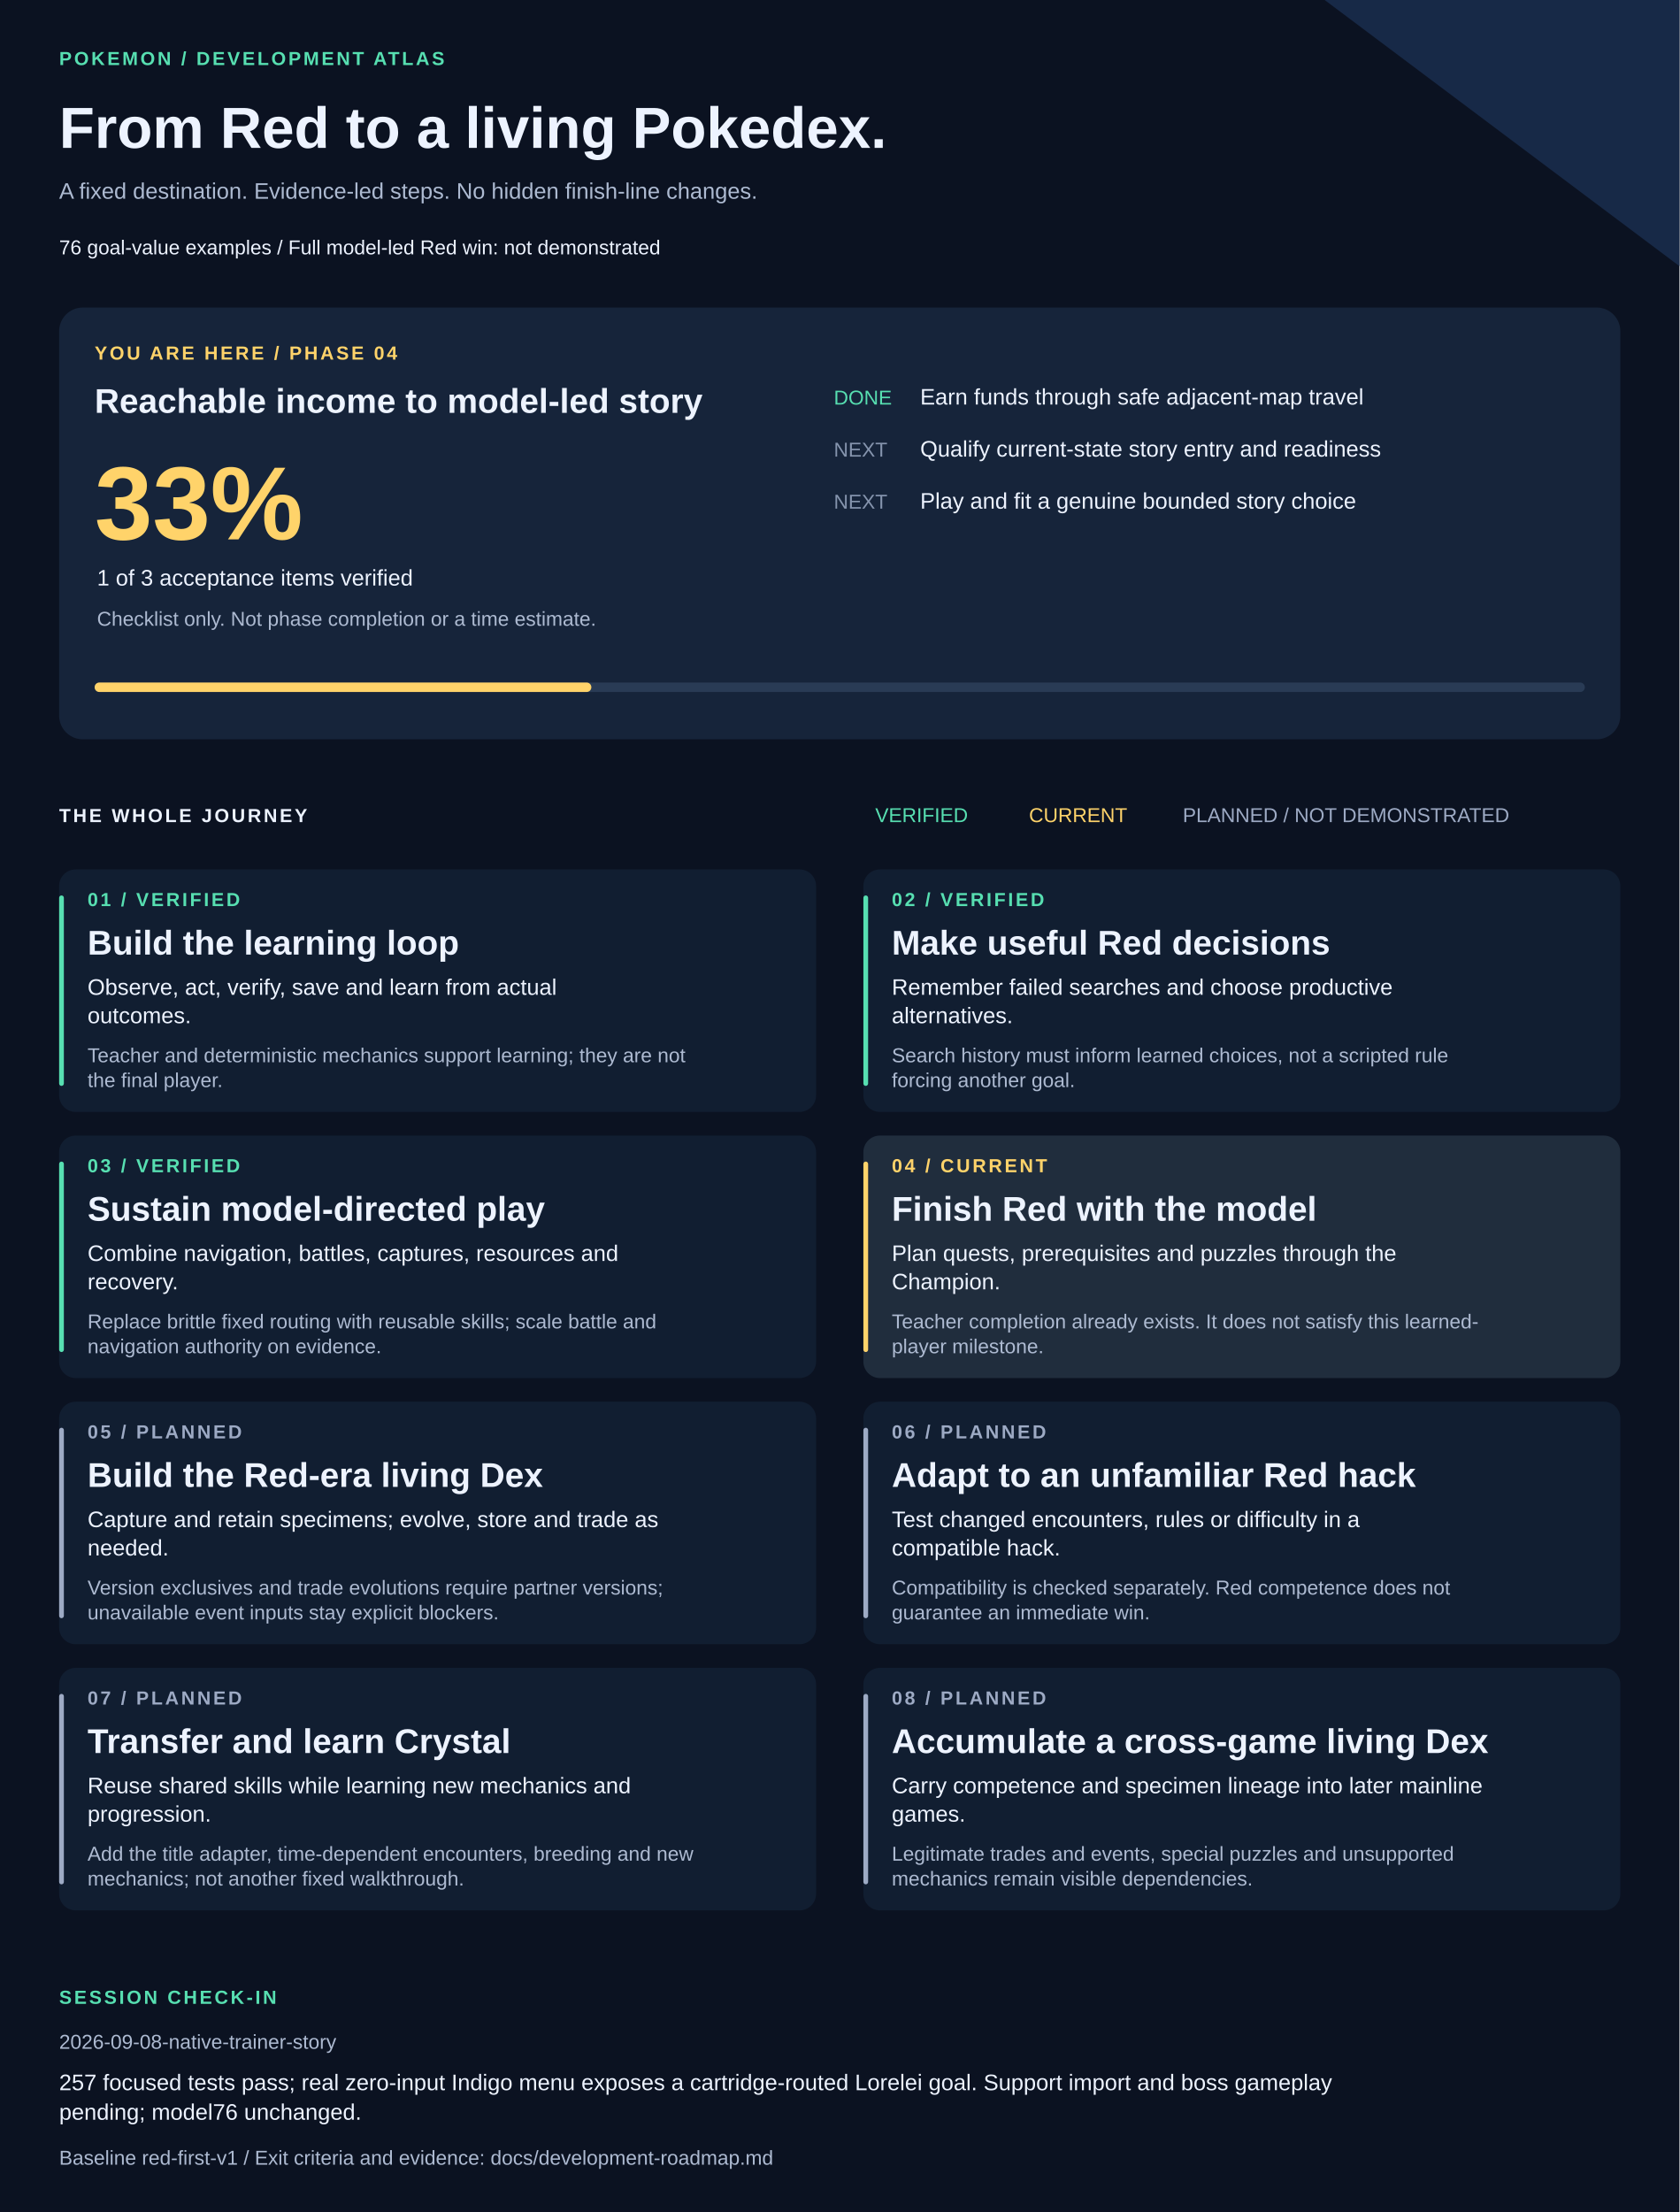
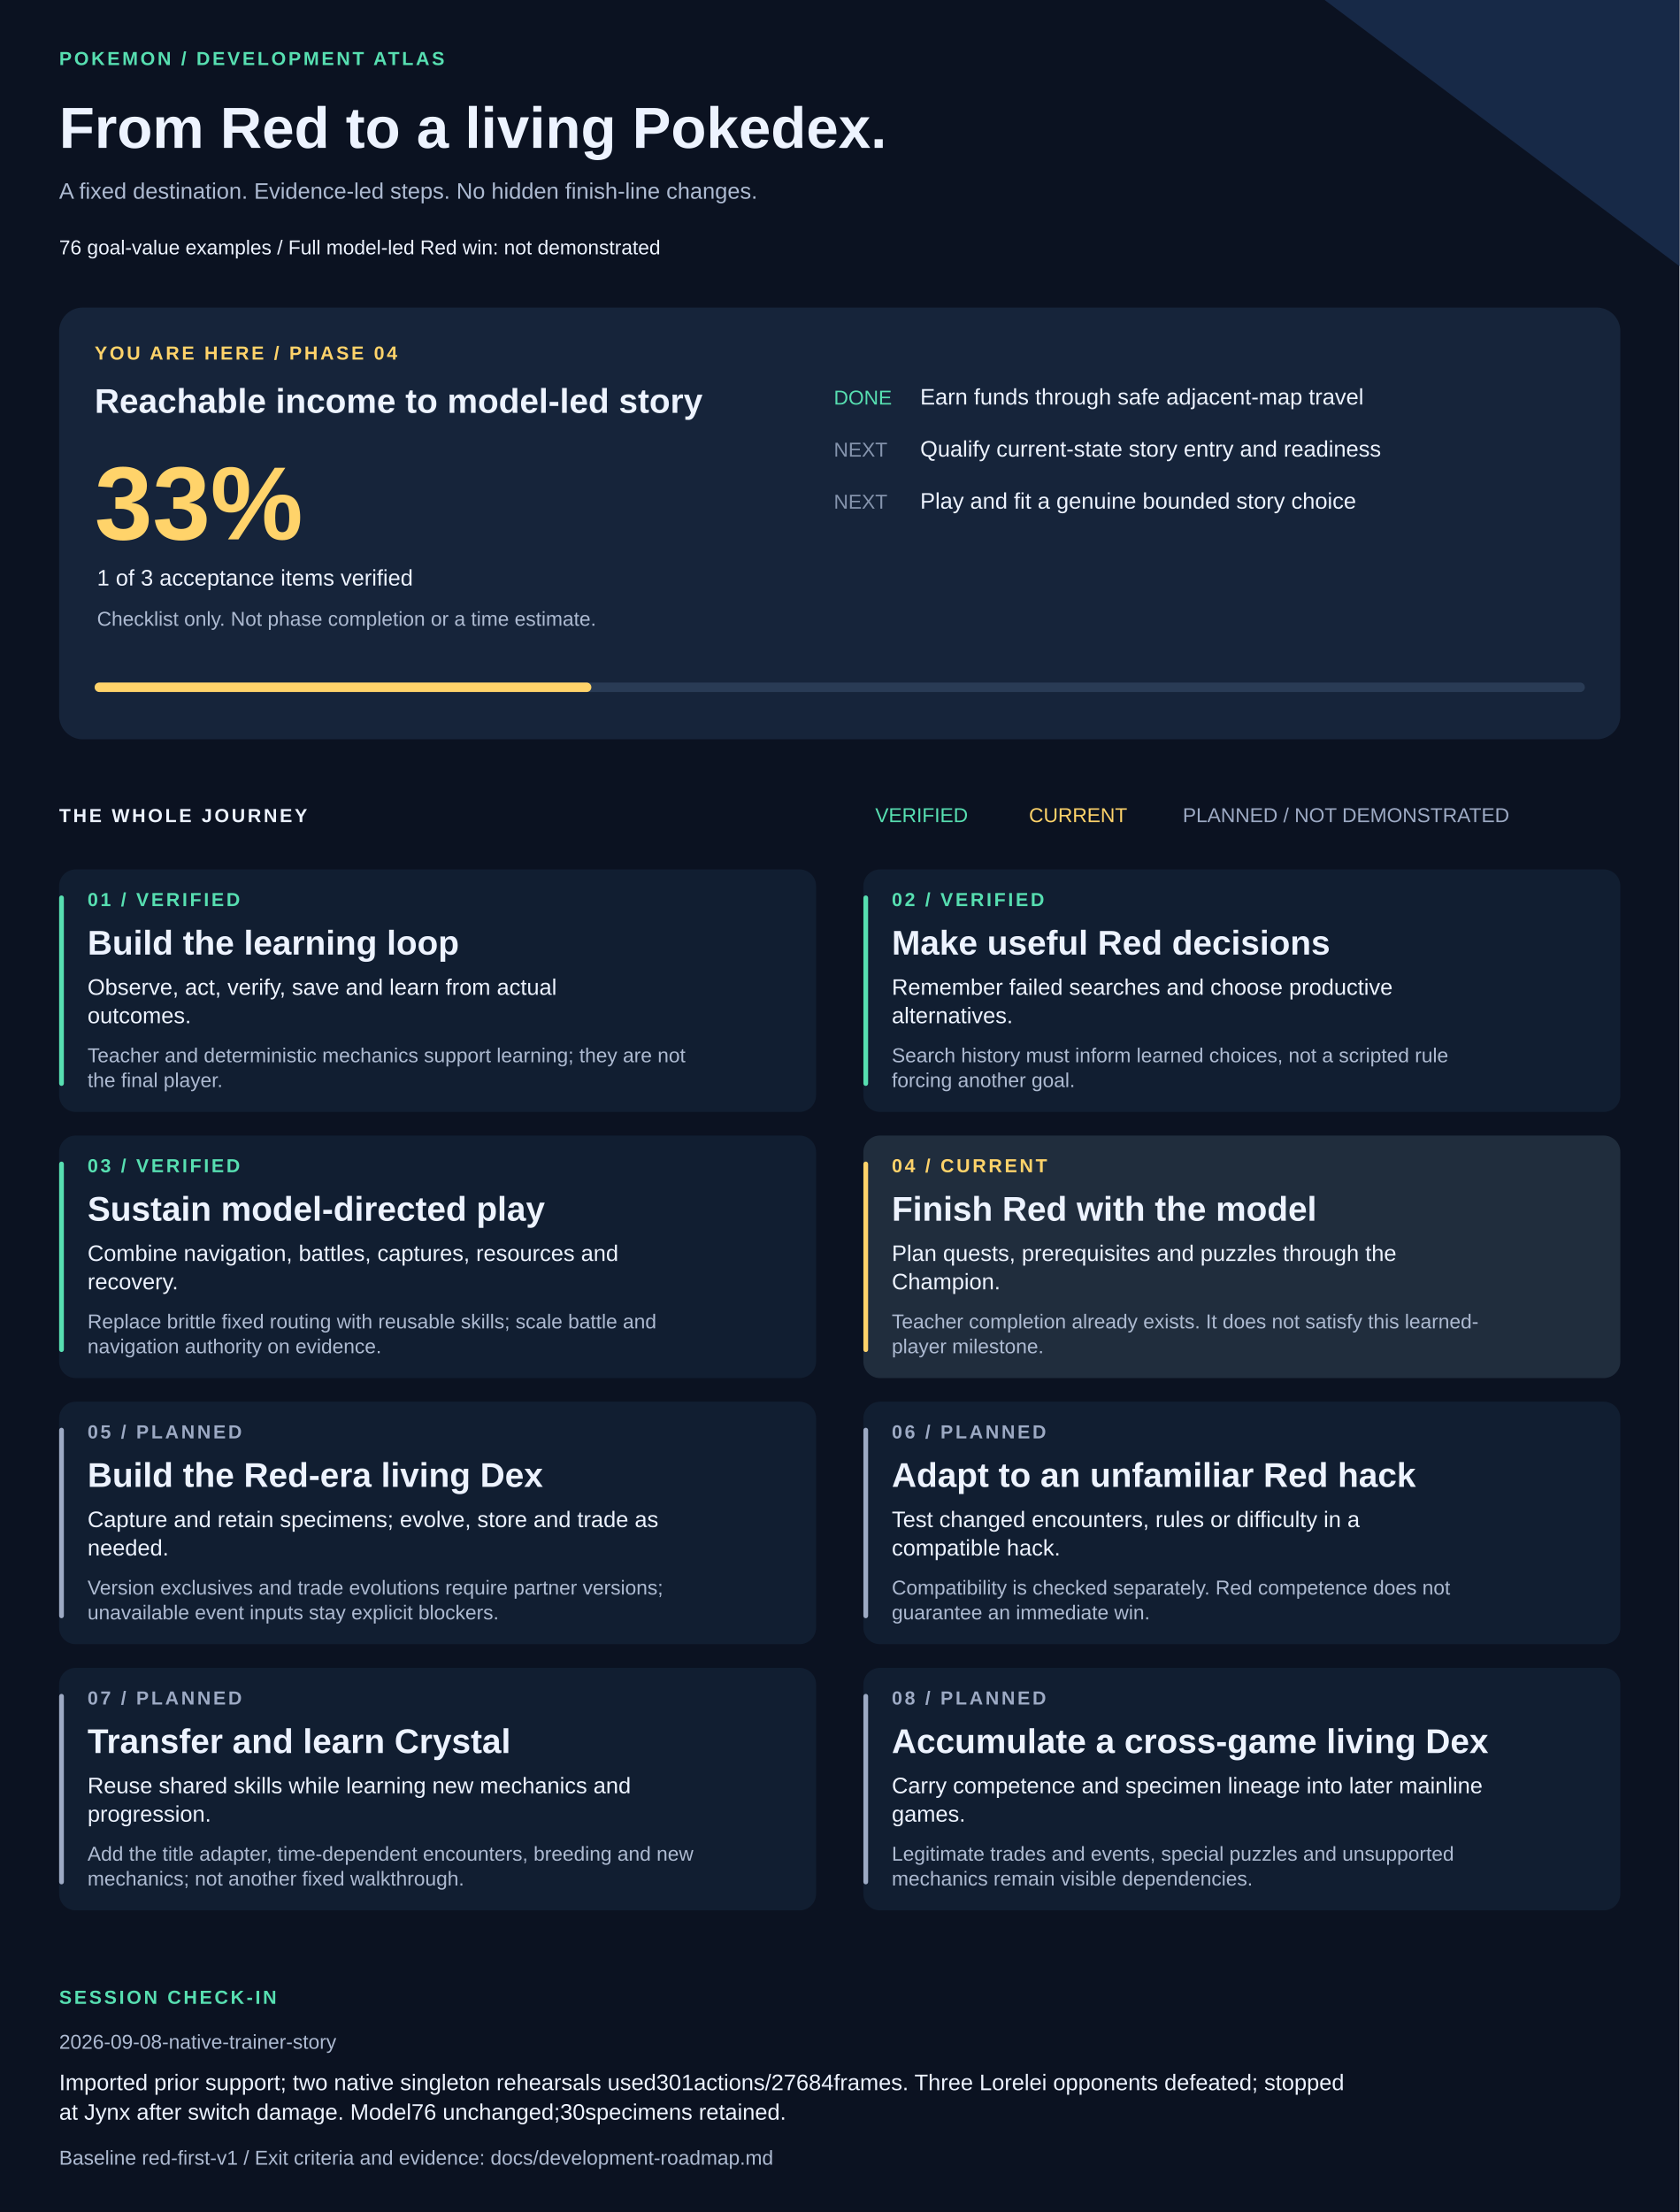
<svg xmlns="http://www.w3.org/2000/svg" width="1420" height="1870" viewBox="0 0 1420 1870" role="img" aria-labelledby="title description">
  <style>text{font-family:Arial,Helvetica,sans-serif;fill:#edf3ff}.muted{fill:#adbad1}.eyebrow{font-size:16px;letter-spacing:2px;font-weight:bold}.heading{font-size:29px;font-weight:bold}.body{font-size:19px}.small{font-size:17px}</style>
  <rect width="1420" height="1870" fill="#0b1221" />
  <path d="M1120 0H1420V225Z" fill="#172947" />
  <text x="50" y="55" class="eyebrow" style="fill:#57dfb1">POKEMON / DEVELOPMENT ATLAS</text>
  <text x="50" y="125" style="font-size:49px;font-weight:bold">From Red to a living Pokedex.</text>
  <text x="50" y="168" class="body muted">A fixed destination. Evidence-led steps. No hidden finish-line changes.</text>
  <text x="50" y="215" class="small">76 goal-value examples  /  Full model-led Red win: not demonstrated</text>
  <rect x="50" y="260" width="1320" height="365" rx="20" fill="#16243a" />
  <text x="80" y="304" class="eyebrow" style="fill:#ffd36a">YOU ARE HERE / PHASE 04</text>
  <text x="80" y="349" class="heading">Reachable income to model-led story</text>
  <text x="80" y="456" style="font-size:88px;font-weight:bold;fill:#ffd36a">33%</text>
  <text x="82" y="495" class="body">1 of 3 acceptance items verified</text>
  <text x="82" y="529" class="small muted">Checklist only. Not phase completion or a time estimate.</text>
  <text x="705" y="342" class="small" style="fill:#57dfb1">DONE</text>
  <text x="778" y="342" class="body">Earn funds through safe adjacent-map travel</text>
  <text x="705" y="386" class="small" style="fill:#8594ad">NEXT</text>
  <text x="778" y="386" class="body">Qualify current-state story entry and readiness</text>
  <text x="705" y="430" class="small" style="fill:#8594ad">NEXT</text>
  <text x="778" y="430" class="body">Play and fit a genuine bounded story choice</text>
  <rect x="80" y="577" width="1260" height="8" rx="4" fill="#293b55" />
  <rect x="80" y="577" width="420" height="8" rx="4" fill="#ffd36a" />
  <text x="50" y="695" class="eyebrow">THE WHOLE JOURNEY</text>
  <text x="740" y="695" class="small" style="fill:#57dfb1">VERIFIED</text>
  <text x="870" y="695" class="small" style="fill:#ffd36a">CURRENT</text>
  <text x="1000" y="695" class="small" style="fill:#9daac4">PLANNED / NOT DEMONSTRATED</text>
  <rect x="50" y="735" width="640" height="205" rx="14" fill="#111e31" />
  <rect x="50" y="757" width="4" height="161" rx="2" fill="#57dfb1" />
  <text x="74" y="766" class="eyebrow" style="fill:#57dfb1">01 / VERIFIED</text>
  <text x="74" y="807" class="heading">Build the learning loop</text>
  <text x="74" y="841" class="body">Observe, act, verify, save and learn from actual</text>
  <text x="74" y="865" class="body">outcomes.</text>
  <text x="74" y="898" class="small muted">Teacher and deterministic mechanics support learning; they are not</text>
  <text x="74" y="919" class="small muted">the final player.</text>
  <rect x="730" y="735" width="640" height="205" rx="14" fill="#111e31" />
  <rect x="730" y="757" width="4" height="161" rx="2" fill="#57dfb1" />
  <text x="754" y="766" class="eyebrow" style="fill:#57dfb1">02 / VERIFIED</text>
  <text x="754" y="807" class="heading">Make useful Red decisions</text>
  <text x="754" y="841" class="body">Remember failed searches and choose productive</text>
  <text x="754" y="865" class="body">alternatives.</text>
  <text x="754" y="898" class="small muted">Search history must inform learned choices, not a scripted rule</text>
  <text x="754" y="919" class="small muted">forcing another goal.</text>
  <rect x="50" y="960" width="640" height="205" rx="14" fill="#111e31" />
  <rect x="50" y="982" width="4" height="161" rx="2" fill="#57dfb1" />
  <text x="74" y="991" class="eyebrow" style="fill:#57dfb1">03 / VERIFIED</text>
  <text x="74" y="1032" class="heading">Sustain model-directed play</text>
  <text x="74" y="1066" class="body">Combine navigation, battles, captures, resources and</text>
  <text x="74" y="1090" class="body">recovery.</text>
  <text x="74" y="1123" class="small muted">Replace brittle fixed routing with reusable skills; scale battle and</text>
  <text x="74" y="1144" class="small muted">navigation authority on evidence.</text>
  <rect x="730" y="960" width="640" height="205" rx="14" fill="#202d3d" />
  <rect x="730" y="982" width="4" height="161" rx="2" fill="#ffd36a" />
  <text x="754" y="991" class="eyebrow" style="fill:#ffd36a">04 / CURRENT</text>
  <text x="754" y="1032" class="heading">Finish Red with the model</text>
  <text x="754" y="1066" class="body">Plan quests, prerequisites and puzzles through the</text>
  <text x="754" y="1090" class="body">Champion.</text>
  <text x="754" y="1123" class="small muted">Teacher completion already exists. It does not satisfy this learned-</text>
  <text x="754" y="1144" class="small muted">player milestone.</text>
  <rect x="50" y="1185" width="640" height="205" rx="14" fill="#111e31" />
  <rect x="50" y="1207" width="4" height="161" rx="2" fill="#9daac4" />
  <text x="74" y="1216" class="eyebrow" style="fill:#9daac4">05 / PLANNED</text>
  <text x="74" y="1257" class="heading">Build the Red-era living Dex</text>
  <text x="74" y="1291" class="body">Capture and retain specimens; evolve, store and trade as</text>
  <text x="74" y="1315" class="body">needed.</text>
  <text x="74" y="1348" class="small muted">Version exclusives and trade evolutions require partner versions;</text>
  <text x="74" y="1369" class="small muted">unavailable event inputs stay explicit blockers.</text>
  <rect x="730" y="1185" width="640" height="205" rx="14" fill="#111e31" />
  <rect x="730" y="1207" width="4" height="161" rx="2" fill="#9daac4" />
  <text x="754" y="1216" class="eyebrow" style="fill:#9daac4">06 / PLANNED</text>
  <text x="754" y="1257" class="heading">Adapt to an unfamiliar Red hack</text>
  <text x="754" y="1291" class="body">Test changed encounters, rules or difficulty in a</text>
  <text x="754" y="1315" class="body">compatible hack.</text>
  <text x="754" y="1348" class="small muted">Compatibility is checked separately. Red competence does not</text>
  <text x="754" y="1369" class="small muted">guarantee an immediate win.</text>
  <rect x="50" y="1410" width="640" height="205" rx="14" fill="#111e31" />
  <rect x="50" y="1432" width="4" height="161" rx="2" fill="#9daac4" />
  <text x="74" y="1441" class="eyebrow" style="fill:#9daac4">07 / PLANNED</text>
  <text x="74" y="1482" class="heading">Transfer and learn Crystal</text>
  <text x="74" y="1516" class="body">Reuse shared skills while learning new mechanics and</text>
  <text x="74" y="1540" class="body">progression.</text>
  <text x="74" y="1573" class="small muted">Add the title adapter, time-dependent encounters, breeding and new</text>
  <text x="74" y="1594" class="small muted">mechanics; not another fixed walkthrough.</text>
  <rect x="730" y="1410" width="640" height="205" rx="14" fill="#111e31" />
  <rect x="730" y="1432" width="4" height="161" rx="2" fill="#9daac4" />
  <text x="754" y="1441" class="eyebrow" style="fill:#9daac4">08 / PLANNED</text>
  <text x="754" y="1482" class="heading">Accumulate a cross-game living Dex</text>
  <text x="754" y="1516" class="body">Carry competence and specimen lineage into later mainline</text>
  <text x="754" y="1540" class="body">games.</text>
  <text x="754" y="1573" class="small muted">Legitimate trades and events, special puzzles and unsupported</text>
  <text x="754" y="1594" class="small muted">mechanics remain visible dependencies.</text>
  <text x="50" y="1694" class="eyebrow" style="fill:#57dfb1">SESSION CHECK-IN</text>
  <text x="50" y="1732" class="small muted">2026-09-08-native-trainer-story</text>
-   <text x="50" y="1767" class="body">257 focused tests pass; real zero-input Indigo menu exposes a cartridge-routed Lorelei goal. Support import and boss gameplay</text>
-   <text x="50" y="1792" class="body">pending; model76 unchanged.</text>
+   <text x="50" y="1767" class="body">Imported prior support; two native singleton rehearsals used301actions/27684frames. Three Lorelei opponents defeated; stopped</text>
+   <text x="50" y="1792" class="body">at Jynx after switch damage. Model76 unchanged;30specimens retained.</text>
  <text x="50" y="1830" class="small muted">Baseline red-first-v1 / Exit criteria and evidence: docs/development-roadmap.md</text>
</svg>
